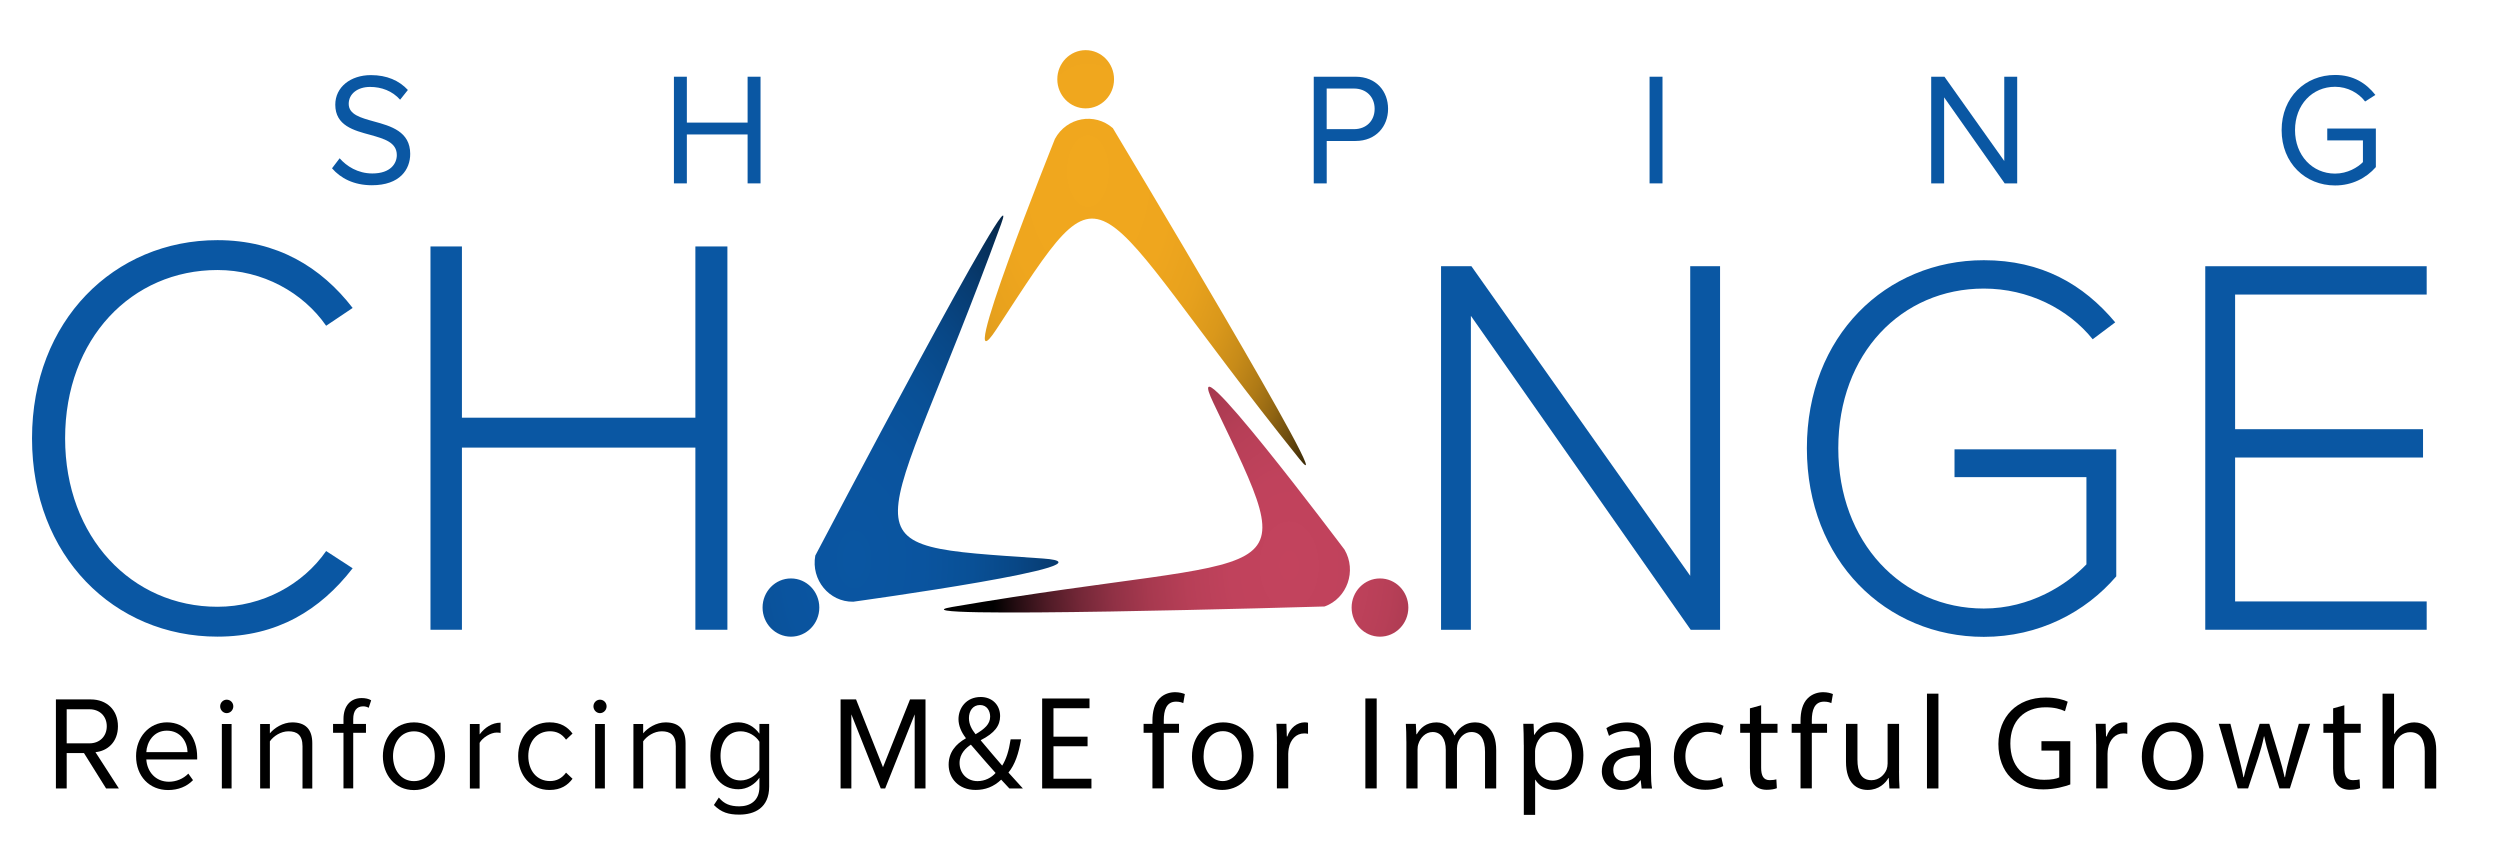
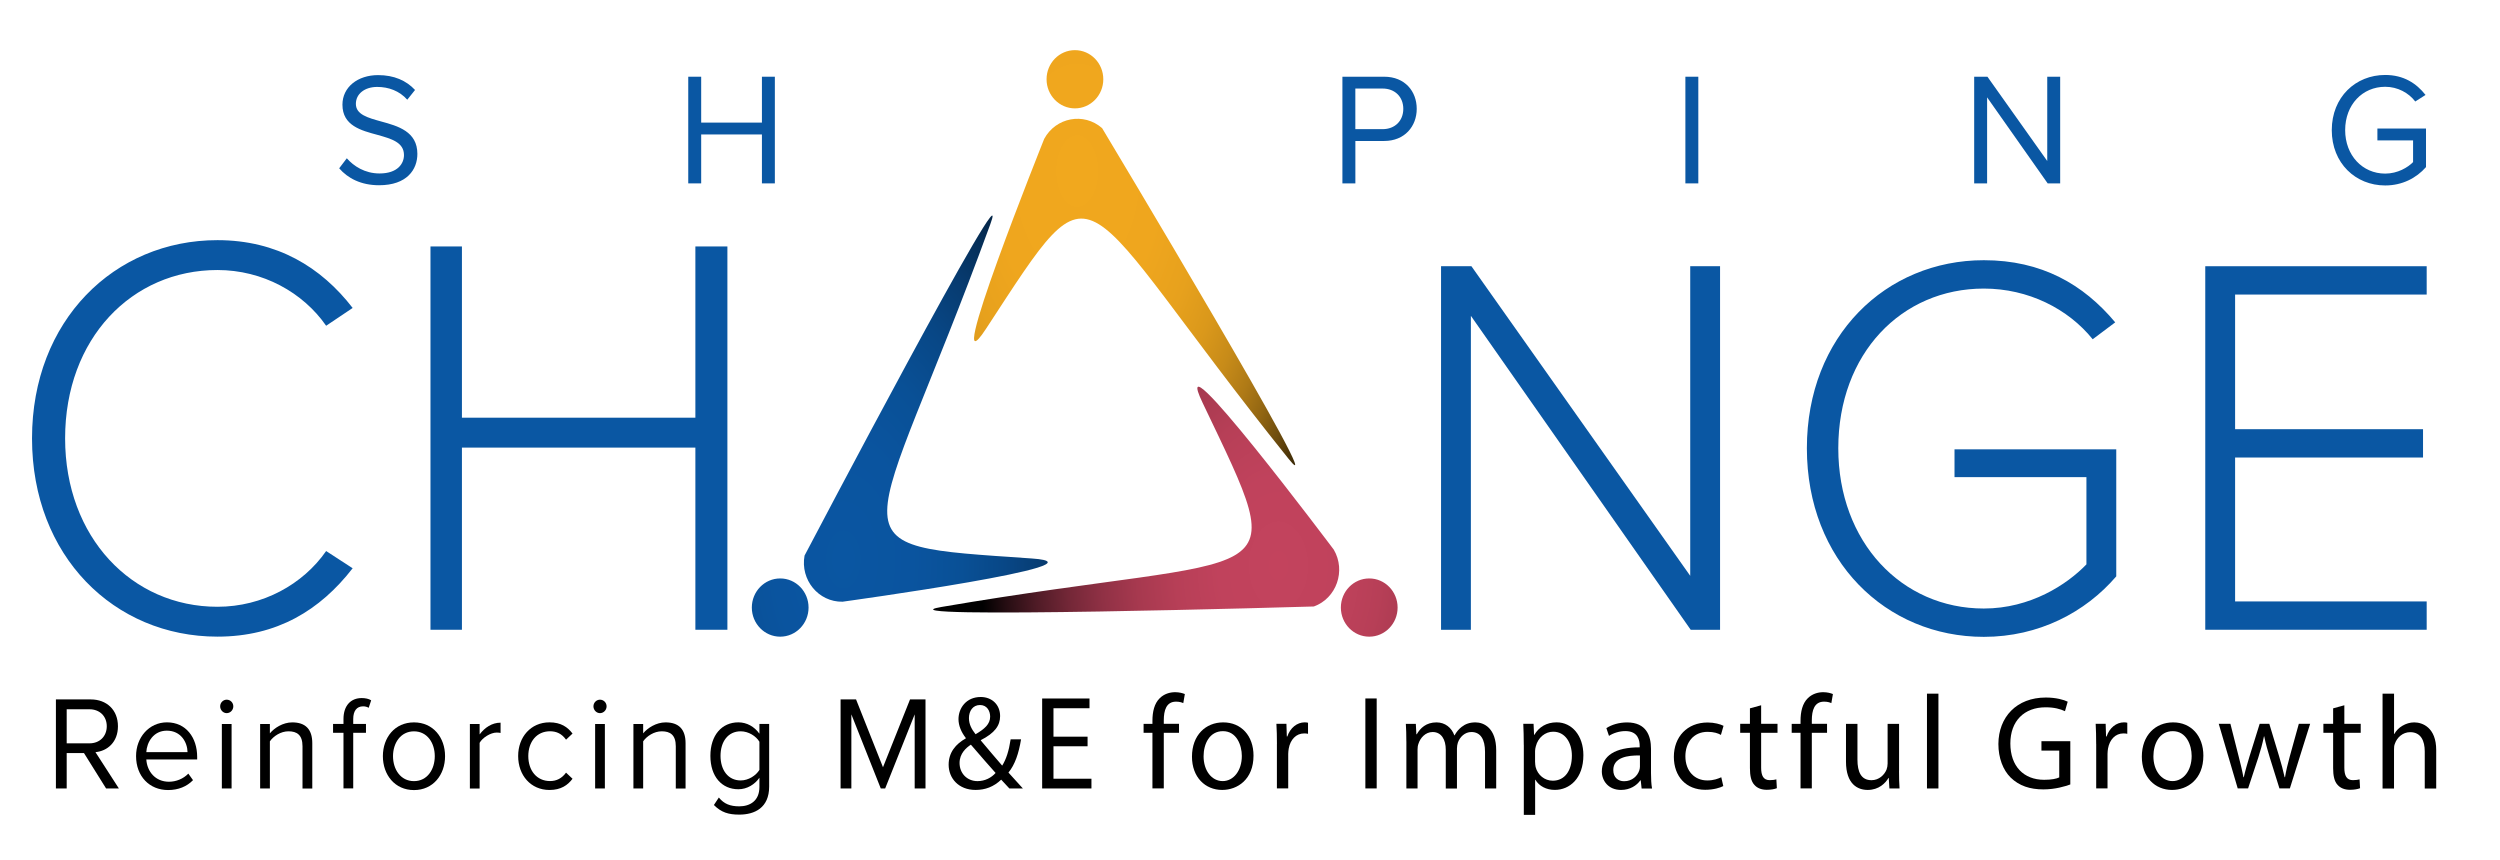
<svg xmlns="http://www.w3.org/2000/svg" version="1.1" id="Layer_1" x="0px" y="0px" viewBox="0 0 698 240" style="enable-background:new 0 0 698 240;" xml:space="preserve">
  <style type="text/css">
	.st0{fill:#0A57A3;}
	.st1{fill:#0071BC;}
	.st2{fill:url(#SVGID_1_);}
	.st3{fill:url(#SVGID_2_);}
	.st4{fill:url(#SVGID_3_);}
	.st5{fill:url(#SVGID_4_);}
	.st6{fill:url(#SVGID_5_);}
	.st7{fill:url(#SVGID_6_);}
	.st8{fill:none;}
</style>
  <g>
    <g>
      <path class="st0" d="M8.94,122.4c0-32.89,22.96-55.35,51.77-55.35c16.64,0,28.97,7.54,37.75,18.93l-7.4,4.97    c-6.47-9.31-17.72-15.56-30.35-15.56c-23.88,0-42.53,19.09-42.53,47.01c0,27.6,18.64,47.01,42.53,47.01    c12.63,0,23.88-6.26,30.35-15.56l7.4,4.81c-9.09,11.71-21.11,19.09-37.75,19.09C31.9,177.75,8.94,155.29,8.94,122.4z" />
      <path class="st0" d="M194.15,175.83v-50.86h-65.18v50.86h-8.78V68.81h8.78v47.81h65.18V68.81h8.94v107.02H194.15z" />
    </g>
    <g>
      <path class="st0" d="M472.05,175.84l-61.38-87.66v87.66h-8.33V74.33h8.48l61.09,86.44V74.33h8.33v101.51H472.05z" />
      <path class="st0" d="M553.89,72.65c16.08,0,27.77,6.7,36.68,17.35l-6.29,4.72c-6.87-8.52-17.98-14.15-30.4-14.15    c-22.95,0-40.63,18.11-40.63,44.59c0,26.18,17.68,44.74,40.63,44.74c13.01,0,23.24-6.7,28.65-12.33v-24.35h-36.83v-7.76h45.16    v35.46c-8.62,10.04-21.63,16.89-36.98,16.89c-27.33,0-49.4-21.31-49.4-52.66S526.56,72.65,553.89,72.65z" />
      <path class="st0" d="M615.71,175.84V74.33h61.82v7.91h-53.49v37.59h52.47v7.91h-52.47v40.18h53.49v7.91H615.71z" />
    </g>
    <g>
-       <path class="st0" d="M94.83,44.19c1.91,2.19,5.04,4.24,9.13,4.24c5.17,0,6.83-2.86,6.83-5.13c0-3.57-3.52-4.55-7.35-5.63    c-4.65-1.25-9.83-2.59-9.83-8.44c0-4.91,4.26-8.26,9.96-8.26c4.44,0,7.87,1.52,10.31,4.15l-2.17,2.72    c-2.17-2.46-5.22-3.57-8.39-3.57c-3.48,0-5.96,1.92-5.96,4.73c0,2.99,3.35,3.88,7.04,4.91c4.74,1.29,10.13,2.81,10.13,9.06    c0,4.33-2.87,8.75-10.7,8.75c-5.04,0-8.74-1.96-11.13-4.73L94.83,44.19z" />
-       <path class="st0" d="M208.73,51.2V37.54h-16.96V51.2h-3.61V21.42h3.61v12.81h16.96V21.42h3.61V51.2H208.73z" />
-       <path class="st0" d="M366.8,51.2V21.42h11.66c5.83,0,9.09,4.11,9.09,8.97s-3.35,8.97-9.09,8.97h-8.04V51.2H366.8z M378.02,24.72    h-7.61v11.34h7.61c3.44,0,5.78-2.32,5.78-5.67S381.46,24.72,378.02,24.72z" />
-       <path class="st0" d="M460.56,51.2V21.42h3.61V51.2H460.56z" />
-       <path class="st0" d="M559.71,51.2L542.8,27.18V51.2h-3.61V21.42h3.7l16.7,23.53V21.42h3.61V51.2H559.71z" />
-       <path class="st0" d="M651.95,20.93c5.13,0,8.7,2.32,11.26,5.58l-2.87,1.83c-1.83-2.41-4.91-4.11-8.39-4.11    c-6.35,0-11.18,5-11.18,12.1c0,7.05,4.83,12.14,11.18,12.14c3.48,0,6.35-1.74,7.78-3.21v-6.07h-9.96v-3.3h13.57v10.76    c-2.7,3.08-6.65,5.13-11.39,5.13c-8.26,0-14.92-6.21-14.92-15.45C637.03,27.09,643.69,20.93,651.95,20.93z" />
+       <path class="st0" d="M96.83,44.19c1.91,2.19,5.04,4.24,9.13,4.24c5.17,0,6.83-2.86,6.83-5.13c0-3.57-3.52-4.55-7.35-5.63    c-4.65-1.25-9.83-2.59-9.83-8.44c0-4.91,4.26-8.26,9.96-8.26c4.44,0,7.87,1.52,10.31,4.15l-2.17,2.72    c-2.17-2.46-5.22-3.57-8.39-3.57c-3.48,0-5.96,1.92-5.96,4.73c0,2.99,3.35,3.88,7.04,4.91c4.74,1.29,10.13,2.81,10.13,9.06    c0,4.33-2.87,8.75-10.7,8.75c-5.04,0-8.74-1.96-11.13-4.73L96.83,44.19z" />
+       <path class="st0" d="M212.73,51.2V37.54h-16.96V51.2h-3.61V21.42h3.61v12.81h16.96V21.42h3.61V51.2H212.73z" />
+       <path class="st0" d="M374.8,51.2V21.42h11.66c5.83,0,9.09,4.11,9.09,8.97s-3.35,8.97-9.09,8.97h-8.04V51.2H374.8z M386.02,24.72    h-7.61v11.34h7.61c3.44,0,5.78-2.32,5.78-5.67S389.46,24.72,386.02,24.72z" />
+       <path class="st0" d="M470.56,51.2V21.42h3.61V51.2H470.56z" />
+       <path class="st0" d="M571.71,51.2L554.8,27.18V51.2h-3.61V21.42h3.7l16.7,23.53V21.42h3.61V51.2H571.71z" />
+       <path class="st0" d="M665.95,20.93c5.13,0,8.7,2.32,11.26,5.58l-2.87,1.83c-1.83-2.41-4.91-4.11-8.39-4.11    c-6.35,0-11.18,5-11.18,12.1c0,7.05,4.83,12.14,11.18,12.14c3.48,0,6.35-1.74,7.78-3.21v-6.07h-9.96v-3.3h13.57v10.76    c-2.7,3.08-6.65,5.13-11.39,5.13c-8.26,0-14.92-6.21-14.92-15.45C651.04,27.09,657.69,20.93,665.95,20.93z" />
    </g>
    <g>
      <path d="M29.62,220.14l-6.17-9.88h-4.83v9.88h-3.01v-24.86h9.73c4.43,0,7.59,2.91,7.59,7.49c0,4.47-2.98,6.93-6.28,7.23    l6.54,10.14H29.62z M24.98,198.03h-6.36v9.51h6.36c2.87,0,4.83-1.98,4.83-4.77S27.85,198.03,24.98,198.03z" />
      <path d="M46.62,201.68c5.3,0,8.43,4.25,8.43,9.65v0.71h-14.2c0.22,3.39,2.54,6.22,6.32,6.22c2,0,4.03-0.82,5.41-2.27l1.31,1.83    c-1.74,1.79-4.1,2.76-6.97,2.76c-5.19,0-8.93-3.84-8.93-9.47C37.98,205.9,41.61,201.68,46.62,201.68z M40.85,210h11.51    c-0.04-2.68-1.78-6-5.78-6C42.84,204,40.99,207.24,40.85,210z" />
      <path d="M61.47,197.21c0-1.04,0.84-1.86,1.82-1.86c1.02,0,1.85,0.82,1.85,1.86s-0.84,1.9-1.85,1.9    C62.31,199.11,61.47,198.25,61.47,197.21z M61.94,220.14v-18h2.72v18H61.94z" />
      <path d="M84.46,220.14v-11.78c0-3.17-1.56-4.18-3.92-4.18c-2.14,0-4.18,1.34-5.19,2.8v13.16h-2.72v-18h2.72v2.61    c1.23-1.49,3.63-3.06,6.25-3.06c3.67,0,5.59,1.9,5.59,5.82v12.64H84.46z" />
      <path d="M98.62,204.59v15.54H95.9v-15.54h-2.91v-2.46h2.91v-1.38c0-3.73,2.03-5.85,5.08-5.85c1.02,0,1.96,0.19,2.65,0.63    l-0.69,2.09c-0.44-0.26-0.95-0.41-1.56-0.41c-1.78,0-2.76,1.27-2.76,3.54v1.38h3.56v2.46H98.62z" />
      <path d="M106.9,211.12c0-5.22,3.34-9.43,8.68-9.43s8.68,4.21,8.68,9.43s-3.34,9.47-8.68,9.47S106.9,216.33,106.9,211.12z     M121.39,211.12c0-3.65-2.07-6.93-5.81-6.93s-5.85,3.28-5.85,6.93c0,3.69,2.11,6.97,5.85,6.97S121.39,214.81,121.39,211.12z" />
      <path d="M131.19,220.14v-18h2.72v2.91c1.42-1.9,3.45-3.28,5.85-3.28v2.87c-0.33-0.07-0.65-0.11-1.09-0.11    c-1.67,0-3.96,1.42-4.76,2.87v12.75H131.19z" />
      <path d="M153.42,201.68c3.2,0,5.08,1.34,6.43,3.13l-1.81,1.71c-1.16-1.64-2.65-2.35-4.47-2.35c-3.74,0-6.07,2.95-6.07,6.93    c0,3.99,2.32,6.97,6.07,6.97c1.81,0,3.3-0.75,4.47-2.35l1.81,1.71c-1.34,1.79-3.23,3.13-6.43,3.13c-5.23,0-8.75-4.1-8.75-9.47    C144.66,205.79,148.19,201.68,153.42,201.68z" />
      <path d="M165.69,197.21c0-1.04,0.84-1.86,1.82-1.86c1.02,0,1.85,0.82,1.85,1.86s-0.84,1.9-1.85,1.9    C166.53,199.11,165.69,198.25,165.69,197.21z M166.16,220.14v-18h2.72v18H166.16z" />
      <path d="M188.68,220.14v-11.78c0-3.17-1.56-4.18-3.92-4.18c-2.14,0-4.18,1.34-5.19,2.8v13.16h-2.72v-18h2.72v2.61    c1.23-1.49,3.63-3.06,6.25-3.06c3.67,0,5.59,1.9,5.59,5.82v12.64H188.68z" />
      <path d="M200.7,222.67c1.45,1.79,3.2,2.46,5.7,2.46c2.91,0,5.63-1.45,5.63-5.41v-2.57c-1.27,1.83-3.41,3.21-5.88,3.21    c-4.58,0-7.81-3.5-7.81-9.32c0-5.78,3.2-9.36,7.81-9.36c2.36,0,4.47,1.19,5.88,3.17v-2.72h2.72v17.48c0,5.96-4.07,7.83-8.35,7.83    c-2.98,0-5.01-0.6-7.08-2.68L200.7,222.67z M212.03,207.09c-0.94-1.57-3.05-2.91-5.23-2.91c-3.52,0-5.63,2.87-5.63,6.86    c0,3.95,2.11,6.86,5.63,6.86c2.18,0,4.29-1.38,5.23-2.95V207.09z" />
      <path d="M255.38,220.14v-20.69l-8.24,20.69h-1.23l-8.21-20.69v20.69h-3.01v-24.86h4.32l7.52,18.94l7.55-18.94h4.32v24.86H255.38z" />
      <path d="M281.82,220.14c-0.69-0.71-1.34-1.42-2.29-2.46c-2.11,2.01-4.47,2.87-7.15,2.87c-4.76,0-7.52-3.28-7.52-7.05    c0-3.43,2-5.78,4.79-7.34v-0.11c-1.27-1.64-2.04-3.47-2.04-5.26c0-3.06,2.14-6.19,6.21-6.19c3.05,0,5.41,2.09,5.41,5.33    c0,2.65-1.49,4.73-5.38,6.71v0.11c2.07,2.46,4.39,5.22,5.96,7.01c1.12-1.75,1.89-4.18,2.36-7.34h2.91    c-0.65,3.95-1.71,7.08-3.52,9.28c1.31,1.42,2.58,2.83,4.03,4.44H281.82z M277.97,215.81c-1.45-1.64-4.18-4.7-6.9-7.9    c-1.31,0.86-3.16,2.46-3.16,5.11c0,2.87,2.07,5.07,5.01,5.07C275.03,218.09,276.81,217.12,277.97,215.81z M270.53,200.49    c0,1.79,0.8,3.17,1.85,4.51c2.47-1.45,4.07-2.8,4.07-4.92c0-1.53-0.84-3.24-2.83-3.24C271.58,196.84,270.53,198.55,270.53,200.49z    " />
      <path d="M303.65,208.36h-9.52v9.06h10.6v2.72h-13.76v-25.12h13.22v2.72h-10.06v7.94h9.52V208.36z" />
      <path d="M321.76,220.14v-15.54h-2.47v-2.5h2.47v-0.86c0-2.54,0.54-4.85,2.04-6.3c1.2-1.19,2.79-1.68,4.29-1.68    c1.12,0,2.11,0.26,2.72,0.52l-0.44,2.53c-0.47-0.22-1.12-0.41-2.03-0.41c-2.72,0-3.41,2.46-3.41,5.22v0.97h4.25v2.5h-4.25v15.54    H321.76z" />
      <path d="M349.98,210.97c0,6.67-4.5,9.58-8.75,9.58c-4.76,0-8.43-3.58-8.43-9.28c0-6.04,3.85-9.58,8.71-9.58    C346.57,201.68,349.98,205.45,349.98,210.97z M336.04,211.15c0,3.95,2.21,6.93,5.34,6.93c3.05,0,5.34-2.95,5.34-7.01    c0-3.06-1.49-6.93-5.27-6.93S336.04,207.72,336.04,211.15z" />
      <path d="M356.52,207.72c0-2.12-0.04-3.95-0.15-5.63h2.8l0.11,3.54h0.14c0.8-2.42,2.72-3.95,4.87-3.95c0.36,0,0.62,0.04,0.91,0.11    v3.09c-0.33-0.08-0.65-0.11-1.09-0.11c-2.25,0-3.85,1.75-4.29,4.21c-0.07,0.45-0.15,0.97-0.15,1.53v9.62h-3.16V207.72z" />
      <path d="M384.37,195.01v25.12h-3.16v-25.12H384.37z" />
      <path d="M392.65,206.98c0-1.86-0.04-3.39-0.14-4.88h2.79l0.15,2.91h0.11c0.98-1.71,2.61-3.32,5.52-3.32c2.4,0,4.21,1.49,4.97,3.62    h0.07c0.54-1.01,1.24-1.79,1.96-2.35c1.05-0.82,2.22-1.27,3.89-1.27c2.32,0,5.77,1.57,5.77,7.83v10.62h-3.12v-10.21    c0-3.47-1.23-5.55-3.81-5.55c-1.82,0-3.23,1.38-3.78,2.98c-0.14,0.45-0.25,1.04-0.25,1.64v11.15h-3.12v-10.81    c0-2.87-1.23-4.96-3.67-4.96c-2,0-3.45,1.64-3.96,3.28c-0.18,0.49-0.25,1.04-0.25,1.6v10.88h-3.12V206.98z" />
      <path d="M425.44,207.98c0-2.31-0.07-4.17-0.14-5.89h2.87l0.14,3.09h0.07c1.31-2.2,3.38-3.5,6.25-3.5c4.25,0,7.45,3.69,7.45,9.17    c0,6.49-3.85,9.69-7.99,9.69c-2.32,0-4.36-1.04-5.41-2.83h-0.07v9.8h-3.16V207.98z M428.6,212.79c0,0.48,0.07,0.93,0.14,1.34    c0.58,2.27,2.51,3.84,4.79,3.84c3.38,0,5.34-2.83,5.34-6.97c0-3.62-1.85-6.71-5.23-6.71c-2.18,0-4.21,1.6-4.83,4.06    c-0.11,0.41-0.22,0.89-0.22,1.34V212.79z" />
      <path d="M458.34,220.14l-0.25-2.27h-0.11c-0.98,1.42-2.87,2.68-5.38,2.68c-3.56,0-5.37-2.57-5.37-5.18    c0-4.36,3.78-6.75,10.57-6.71v-0.37c0-1.49-0.4-4.17-3.99-4.17c-1.63,0-3.34,0.52-4.58,1.34l-0.73-2.16    c1.45-0.97,3.56-1.6,5.78-1.6c5.38,0,6.68,3.76,6.68,7.38v6.75c0,1.57,0.07,3.09,0.29,4.32H458.34z M457.87,210.93    c-3.49-0.08-7.44,0.56-7.44,4.06c0,2.12,1.38,3.13,3.01,3.13c2.29,0,3.74-1.49,4.25-3.02c0.11-0.34,0.18-0.71,0.18-1.04V210.93z" />
      <path d="M481.14,219.47c-0.83,0.45-2.69,1.04-5.05,1.04c-5.3,0-8.75-3.69-8.75-9.21c0-5.55,3.7-9.58,9.44-9.58    c1.89,0,3.56,0.48,4.43,0.93l-0.73,2.54c-0.76-0.45-1.96-0.86-3.71-0.86c-4.03,0-6.21,3.06-6.21,6.82c0,4.17,2.61,6.75,6.1,6.75    c1.82,0,3.02-0.49,3.92-0.89L481.14,219.47z" />
      <path d="M491.71,196.91v5.18h4.57v2.5h-4.57v9.73c0,2.24,0.62,3.5,2.4,3.5c0.83,0,1.45-0.11,1.85-0.22l0.14,2.46    c-0.62,0.26-1.6,0.45-2.83,0.45c-1.49,0-2.69-0.49-3.45-1.38c-0.91-0.97-1.24-2.57-1.24-4.7v-9.84h-2.72v-2.5h2.72v-4.32    L491.71,196.91z" />
      <path d="M502.71,220.14v-15.54h-2.47v-2.5h2.47v-0.86c0-2.54,0.54-4.85,2.03-6.3c1.2-1.19,2.8-1.68,4.29-1.68    c1.13,0,2.11,0.26,2.72,0.52l-0.44,2.53c-0.47-0.22-1.13-0.41-2.04-0.41c-2.72,0-3.41,2.46-3.41,5.22v0.97h4.25v2.5h-4.25v15.54    H502.71z" />
      <path d="M530.21,215.22c0,1.86,0.04,3.5,0.14,4.92h-2.83l-0.18-2.95h-0.07c-0.83,1.45-2.69,3.36-5.81,3.36    c-2.76,0-6.06-1.57-6.06-7.9v-10.55h3.2v9.99c0,3.43,1.02,5.74,3.92,5.74c2.14,0,3.63-1.53,4.21-2.98    c0.18-0.49,0.29-1.08,0.29-1.68v-11.07h3.2V215.22z" />
      <path d="M538.01,193.67h3.2v26.47h-3.2V193.67z" />
      <path d="M578.03,219.02c-1.42,0.52-4.21,1.38-7.52,1.38c-3.71,0-6.75-0.97-9.15-3.32c-2.11-2.09-3.41-5.44-3.41-9.36    c0.04-7.49,5.05-12.97,13.25-12.97c2.83,0,5.05,0.63,6.1,1.16l-0.76,2.65c-1.31-0.6-2.94-1.08-5.41-1.08    c-5.96,0-9.84,3.8-9.84,10.1c0,6.37,3.74,10.14,9.44,10.14c2.07,0,3.49-0.3,4.21-0.67v-7.49h-4.97v-2.61h8.06V219.02z" />
      <path d="M585.25,207.72c0-2.12-0.04-3.95-0.14-5.63h2.79l0.11,3.54h0.15c0.8-2.42,2.72-3.95,4.87-3.95c0.36,0,0.62,0.04,0.91,0.11    v3.09c-0.33-0.08-0.65-0.11-1.09-0.11c-2.25,0-3.85,1.75-4.29,4.21c-0.07,0.45-0.14,0.97-0.14,1.53v9.62h-3.16V207.72z" />
      <path d="M615.18,210.97c0,6.67-4.5,9.58-8.75,9.58c-4.76,0-8.43-3.58-8.43-9.28c0-6.04,3.85-9.58,8.72-9.58    C611.76,201.68,615.18,205.45,615.18,210.97z M601.23,211.15c0,3.95,2.21,6.93,5.34,6.93c3.05,0,5.34-2.95,5.34-7.01    c0-3.06-1.49-6.93-5.27-6.93C602.87,204.14,601.23,207.72,601.23,211.15z" />
      <path d="M622.73,202.09l2.32,9.17c0.51,2.01,0.98,3.88,1.31,5.74h0.11c0.4-1.83,0.98-3.77,1.56-5.7l2.87-9.21h2.69l2.72,9.02    c0.65,2.16,1.16,4.06,1.56,5.89h0.11c0.29-1.83,0.76-3.73,1.34-5.85l2.51-9.06h3.16l-5.66,18.04h-2.91l-2.69-8.61    c-0.62-2.01-1.12-3.8-1.56-5.93h-0.07c-0.44,2.16-0.98,4.03-1.6,5.96l-2.83,8.57h-2.9l-5.3-18.04H622.73z" />
      <path d="M654.54,196.91v5.18h4.57v2.5h-4.57v9.73c0,2.24,0.62,3.5,2.4,3.5c0.83,0,1.45-0.11,1.85-0.22l0.14,2.46    c-0.62,0.26-1.6,0.45-2.83,0.45c-1.49,0-2.69-0.49-3.45-1.38c-0.91-0.97-1.24-2.57-1.24-4.7v-9.84h-2.72v-2.5h2.72v-4.32    L654.54,196.91z" />
      <path d="M665.22,193.67h3.2v11.26h0.07c0.51-0.93,1.31-1.75,2.29-2.31c0.95-0.56,2.07-0.93,3.27-0.93c2.36,0,6.14,1.49,6.14,7.72    v10.74h-3.2v-10.36c0-2.91-1.05-5.37-4.07-5.37c-2.07,0-3.7,1.49-4.29,3.28c-0.18,0.45-0.22,0.93-0.22,1.57v10.88h-3.2V193.67z" />
    </g>
    <g>
-       <radialGradient id="SVGID_1_" cx="339.887" cy="71.43" r="124.146" gradientTransform="matrix(0.6723 0 0 1.1508 75.2564 -34.4335)" gradientUnits="userSpaceOnUse">
+       <radialGradient id="SVGID_1_" cx="335.424" cy="71.43" r="124.146" gradientTransform="matrix(0.6723 0 0 1.1508 75.2564 -34.4335)" gradientUnits="userSpaceOnUse">
        <stop offset="0" style="stop-color:#F1A81E" />
        <stop offset="0.28" style="stop-color:#EFA61E" />
        <stop offset="0.419" style="stop-color:#E7A11D" />
        <stop offset="0.528" style="stop-color:#DA981B" />
        <stop offset="0.621" style="stop-color:#C78B19" />
        <stop offset="0.704" style="stop-color:#AF7A16" />
        <stop offset="0.779" style="stop-color:#916512" />
        <stop offset="0.849" style="stop-color:#6D4C0E" />
        <stop offset="0.914" style="stop-color:#432F08" />
        <stop offset="0.974" style="stop-color:#160F03" />
        <stop offset="1" style="stop-color:#000000" />
      </radialGradient>
-       <path class="st2" d="M278.28,91.82c-12.98,19.85,16.21-52.89,16.26-53.05c0,0,0,0,0,0c3.26-6.02,11.07-7.46,16.17-2.99    c0,0,65.51,109.11,52.09,92.36C301.58,51.78,310.93,41.89,278.28,91.82z M303.12,30.26c4.37,0,7.92-3.64,7.92-8.13    s-3.54-8.13-7.92-8.13s-7.92,3.64-7.92,8.13S298.75,30.26,303.12,30.26z" />
-       <radialGradient id="SVGID_2_" cx="242.807" cy="188.085" r="130.368" gradientTransform="matrix(0.6723 0 0 1.1296 75.2564 -56.2543)" gradientUnits="userSpaceOnUse">
+       <path class="st2" d="M275.28,91.82c-12.98,19.85,16.21-52.89,16.26-53.05c0,0,0,0,0,0c3.26-6.02,11.07-7.46,16.17-2.99    c0,0,65.51,109.11,52.09,92.36C298.58,51.78,307.93,41.89,275.28,91.82z M300.12,30.26c4.37,0,7.92-3.64,7.92-8.13    s-3.54-8.13-7.92-8.13s-7.92,3.64-7.92,8.13S295.75,30.26,300.12,30.26z" />
+       <radialGradient id="SVGID_2_" cx="238.345" cy="188.085" r="130.368" gradientTransform="matrix(0.6723 0 0 1.1296 75.2564 -56.2543)" gradientUnits="userSpaceOnUse">
        <stop offset="0" style="stop-color:#0A56A2" />
        <stop offset="0.22" style="stop-color:#0A549F" />
        <stop offset="0.377" style="stop-color:#095096" />
        <stop offset="0.516" style="stop-color:#084786" />
        <stop offset="0.643" style="stop-color:#073B70" />
        <stop offset="0.763" style="stop-color:#052C53" />
        <stop offset="0.877" style="stop-color:#031930" />
        <stop offset="0.984" style="stop-color:#000407" />
        <stop offset="1" style="stop-color:#000000" />
      </radialGradient>
-       <path class="st3" d="M291.11,155.93c23.23,1.62-52.72,12.04-52.88,12.07c0,0,0,0,0,0c-6.71,0.11-11.83-6.11-10.6-12.88    c0,0,59.27-112.8,51.86-92.5C245.69,155.24,232.67,151.86,291.11,155.93z M220.83,177.76c4.37,0,7.92-3.64,7.92-8.13    c0-4.49-3.54-8.13-7.92-8.13c-4.37,0-7.92,3.64-7.92,8.13C212.91,174.12,216.46,177.76,220.83,177.76z" />
-       <radialGradient id="SVGID_3_" cx="423.461" cy="180.511" r="123.371" gradientTransform="matrix(0.6723 0 0 1.004 75.2564 -23.3123)" gradientUnits="userSpaceOnUse">
+       <path class="st3" d="M288.11,155.93c23.23,1.62-52.72,12.04-52.88,12.07c0,0,0,0,0,0c-6.71,0.11-11.83-6.11-10.6-12.88    c0,0,59.27-112.8,51.86-92.5C242.69,155.24,229.67,151.86,288.11,155.93z M217.83,177.76c4.37,0,7.92-3.64,7.92-8.13    c0-4.49-3.54-8.13-7.92-8.13c-4.37,0-7.92,3.64-7.92,8.13C209.91,174.12,213.46,177.76,217.83,177.76z" />
+       <radialGradient id="SVGID_3_" cx="418.999" cy="180.511" r="123.371" gradientTransform="matrix(0.6723 0 0 1.004 75.2564 -23.3123)" gradientUnits="userSpaceOnUse">
        <stop offset="0" style="stop-color:#C3435D" />
        <stop offset="0.199" style="stop-color:#C0425C" />
        <stop offset="0.345" style="stop-color:#B73F57" />
        <stop offset="0.475" style="stop-color:#A7394F" />
        <stop offset="0.596" style="stop-color:#903145" />
        <stop offset="0.71" style="stop-color:#732737" />
        <stop offset="0.819" style="stop-color:#4F1B26" />
        <stop offset="0.922" style="stop-color:#250D12" />
        <stop offset="1" style="stop-color:#000000" />
      </radialGradient>
-       <path class="st4" d="M338.77,112.47c-10.25-21.47,36.51,40.86,36.62,40.99c0,0,0,0,0,0c3.45,5.91,0.76,13.58-5.56,15.87    c0,0-124.78,3.7-103.95,0.13C360.89,153.2,364.56,166.47,338.77,112.47z M385.29,177.76c4.37,0,7.92-3.64,7.92-8.13    c0-4.49-3.54-8.13-7.92-8.13c-4.37,0-7.92,3.64-7.92,8.13C377.37,174.12,380.92,177.76,385.29,177.76z" />
+       <path class="st4" d="M335.77,112.47c-10.25-21.47,36.51,40.86,36.62,40.99c0,0,0,0,0,0c3.45,5.91,0.76,13.58-5.56,15.87    c0,0-124.78,3.7-103.95,0.13C357.89,153.2,361.56,166.47,335.77,112.47z M382.29,177.76c4.37,0,7.92-3.64,7.92-8.13    c0-4.49-3.54-8.13-7.92-8.13c-4.37,0-7.92,3.64-7.92,8.13C374.37,174.12,377.92,177.76,382.29,177.76z" />
    </g>
  </g>
</svg>
